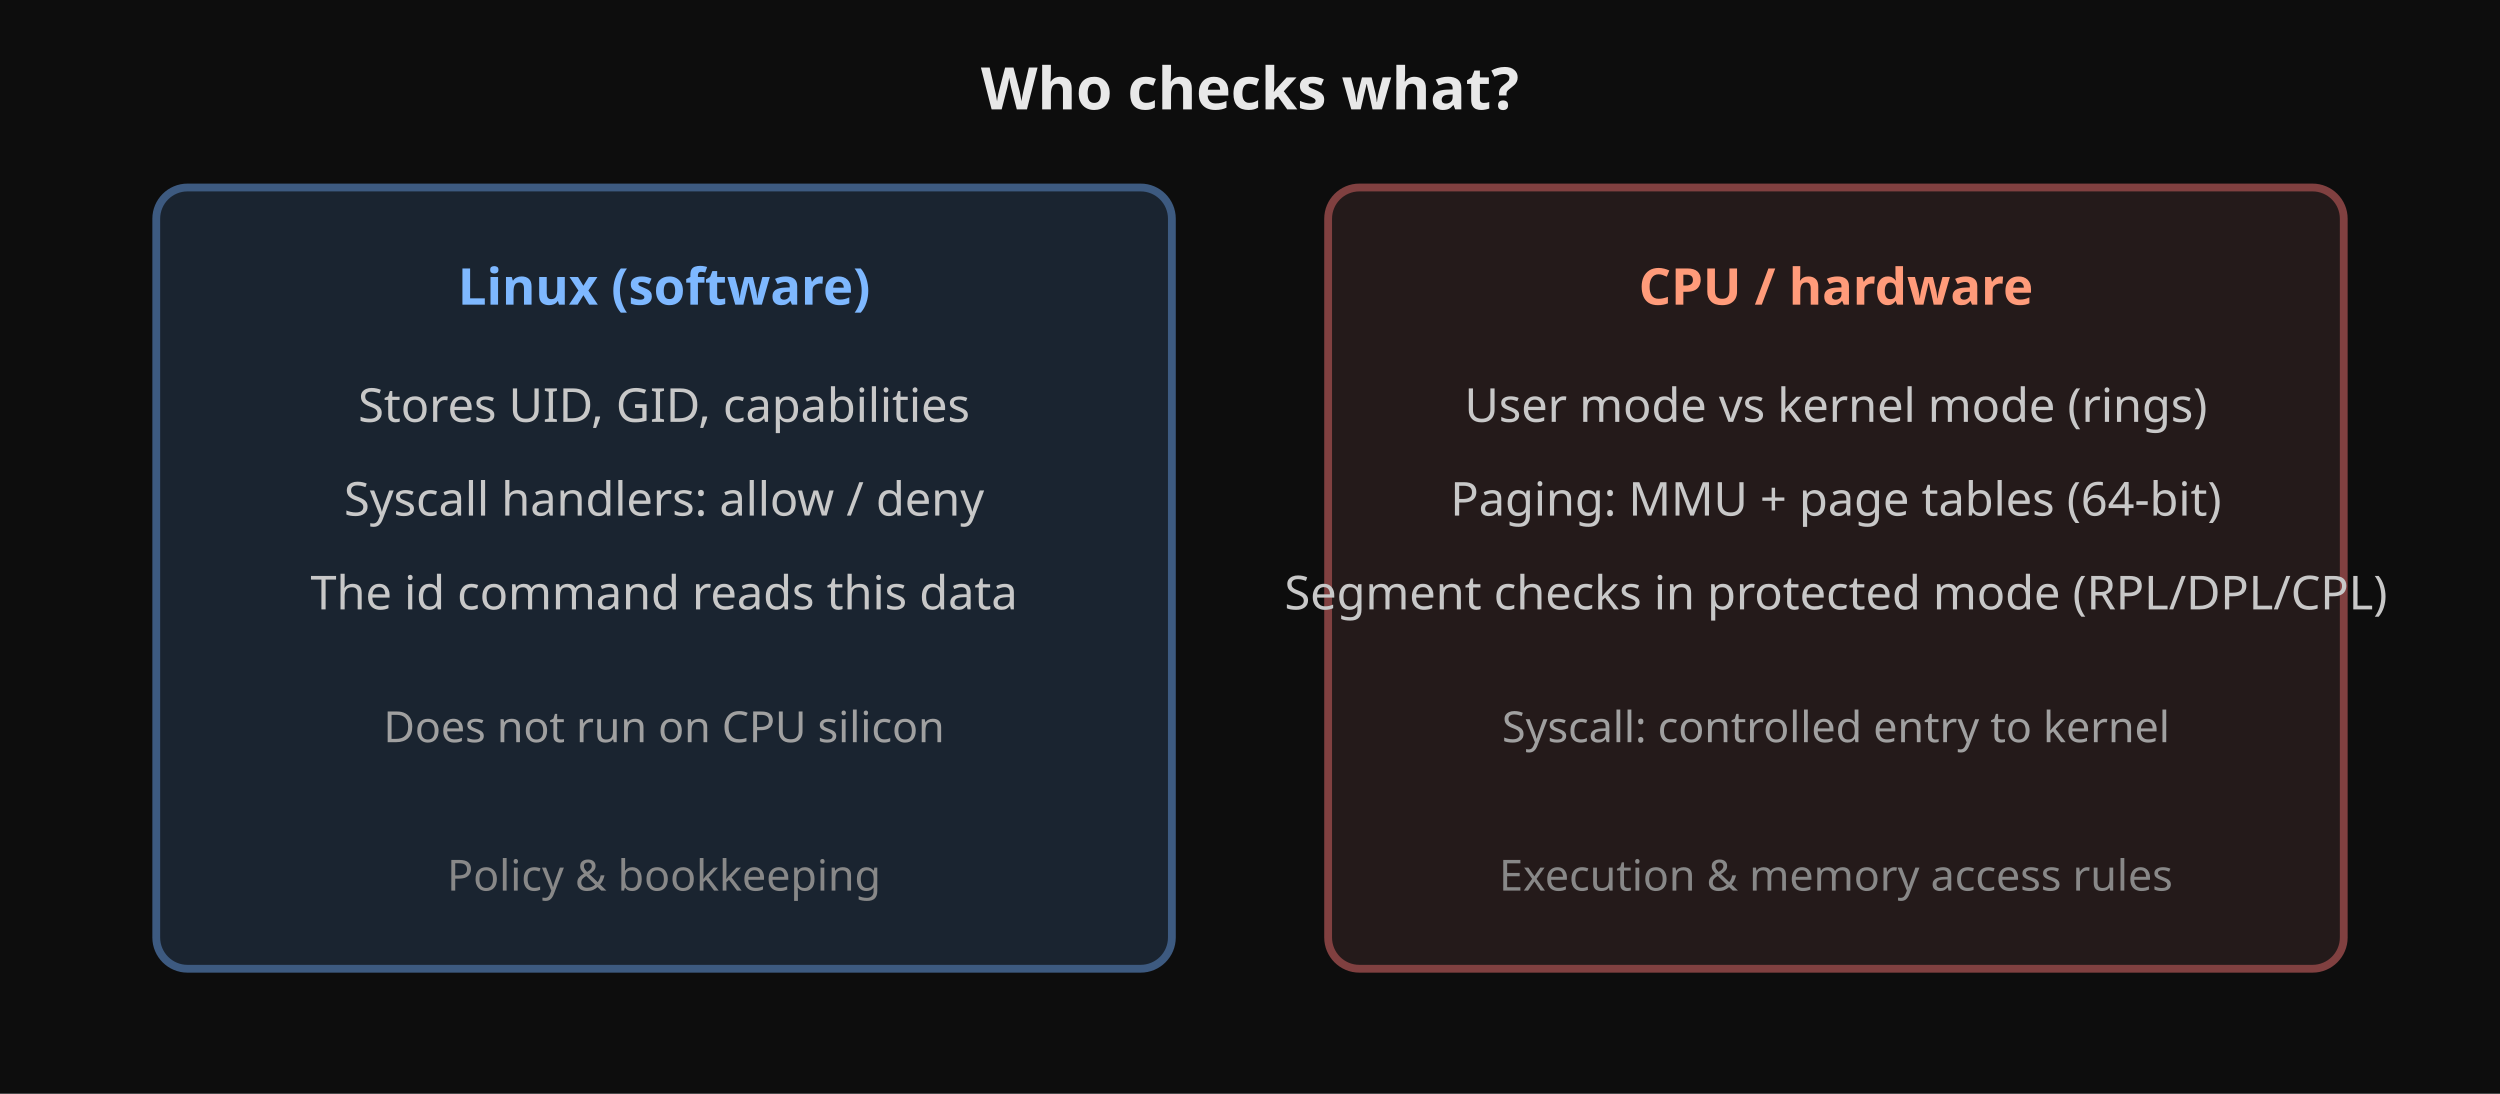
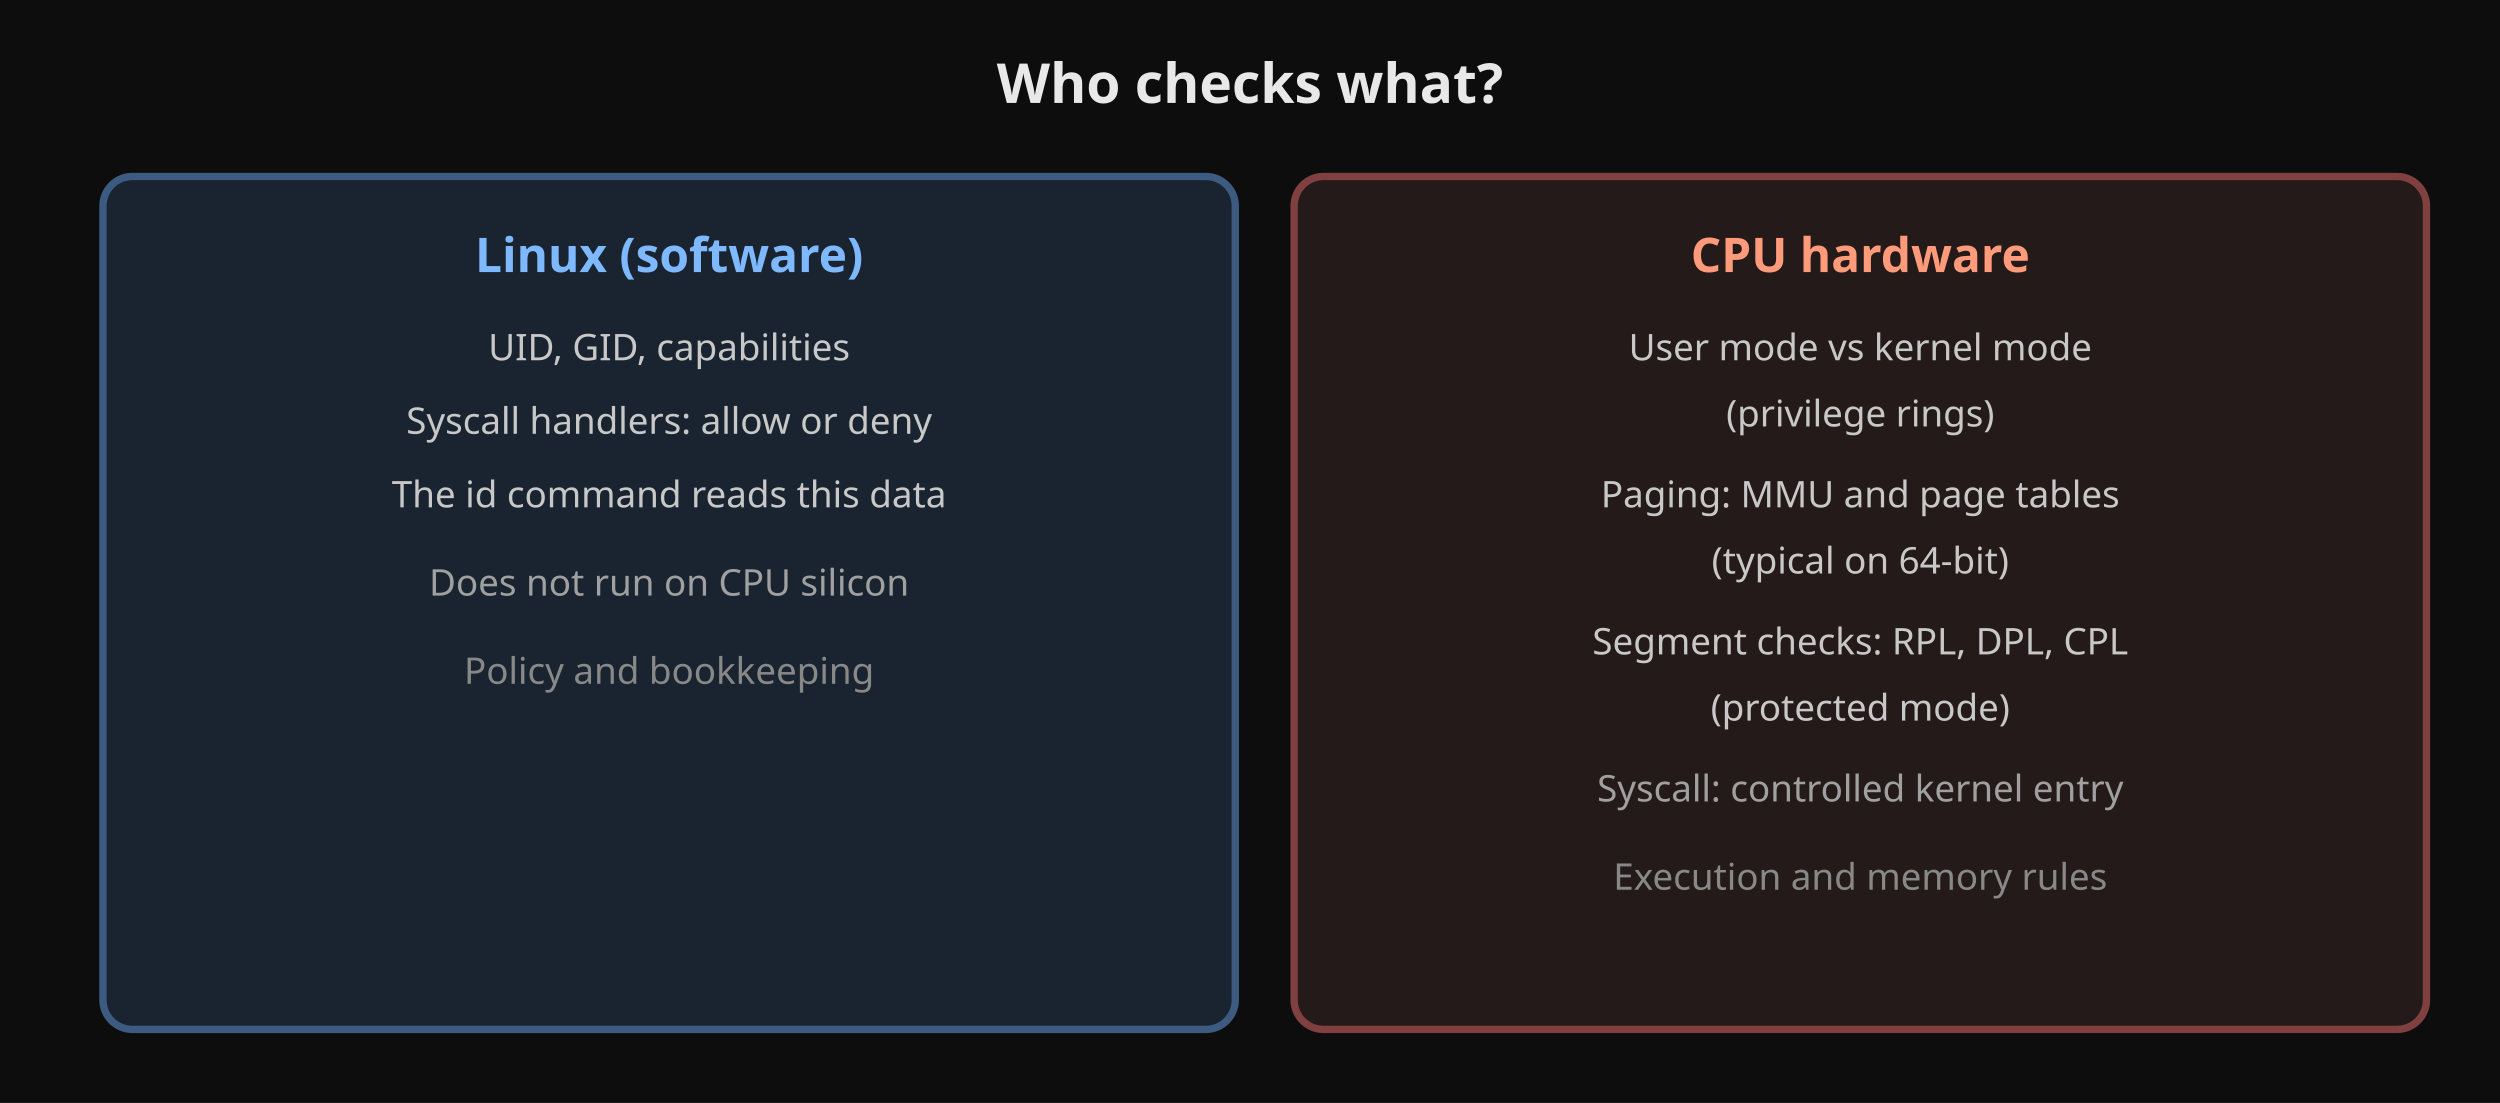
- <svg xmlns="http://www.w3.org/2000/svg" viewBox="0 0 640 280" role="img" aria-labelledby="t1 d1">
-   <rect width="640" height="280" fill="#0d0d0d" />
-   <text x="320" y="28" text-anchor="middle" fill="#e8e8e8" font-size="15" font-family="system-ui,sans-serif" font-weight="600">Who checks what?</text>
-   <rect x="40" y="48" width="260" height="200" rx="8" fill="#1a2430" stroke="#3d5a80" stroke-width="2" />
-   <text x="170" y="78" text-anchor="middle" fill="#7eb8ff" font-size="13" font-family="system-ui,sans-serif" font-weight="600">Linux (software)</text>
-   <text x="170" y="108" text-anchor="middle" fill="#c8c8c8" font-size="12" font-family="system-ui,sans-serif">Stores UID, GID, capabilities</text>
-   <text x="170" y="132" text-anchor="middle" fill="#c8c8c8" font-size="12" font-family="system-ui,sans-serif">Syscall handlers: allow / deny</text>
-   <text x="170" y="156" text-anchor="middle" fill="#c8c8c8" font-size="12" font-family="system-ui,sans-serif">The id command reads this data</text>
-   <text x="170" y="190" text-anchor="middle" fill="#a0a0a0" font-size="11" font-family="system-ui,sans-serif">Does not run on CPU silicon</text>
-   <text x="170" y="228" text-anchor="middle" fill="#888" font-size="11" font-family="system-ui,sans-serif">Policy &amp; bookkeeping</text>
-   <rect x="340" y="48" width="260" height="200" rx="8" fill="#241a1a" stroke="#804040" stroke-width="2" />
-   <text x="470" y="78" text-anchor="middle" fill="#ff9b7a" font-size="13" font-family="system-ui,sans-serif" font-weight="600">CPU / hardware</text>
-   <text x="470" y="108" text-anchor="middle" fill="#c8c8c8" font-size="12" font-family="system-ui,sans-serif">User mode vs kernel mode (rings)</text>
-   <text x="470" y="132" text-anchor="middle" fill="#c8c8c8" font-size="12" font-family="system-ui,sans-serif">Paging: MMU + page tables (64-bit)</text>
-   <text x="470" y="156" text-anchor="middle" fill="#c8c8c8" font-size="12" font-family="system-ui,sans-serif">Segment checks in protected mode (RPL/DPL/CPL)</text>
-   <text x="470" y="190" text-anchor="middle" fill="#a0a0a0" font-size="11" font-family="system-ui,sans-serif">Syscall: controlled entry to kernel</text>
-   <text x="470" y="228" text-anchor="middle" fill="#888" font-size="11" font-family="system-ui,sans-serif">Execution &amp; memory access rules</text>
+ <svg xmlns="http://www.w3.org/2000/svg" viewBox="0 0 680 300" role="img" aria-labelledby="t1 d1">
+   <rect width="680" height="300" fill="#0d0d0d" />
+   <text x="340" y="28" text-anchor="middle" fill="#e8e8e8" font-size="15" font-family="system-ui,sans-serif" font-weight="600">Who checks what?</text>
+   <rect x="28" y="48" width="308" height="232" rx="8" fill="#1a2430" stroke="#3d5a80" stroke-width="2" />
+   <text x="182" y="74" text-anchor="middle" fill="#7eb8ff" font-size="13" font-family="system-ui,sans-serif" font-weight="600">Linux (software)</text>
+   <text x="182" y="98" text-anchor="middle" fill="#c8c8c8" font-size="10" font-family="system-ui,sans-serif">UID, GID, capabilities</text>
+   <text x="182" y="118" text-anchor="middle" fill="#c8c8c8" font-size="10" font-family="system-ui,sans-serif">Syscall handlers: allow or deny</text>
+   <text x="182" y="138" text-anchor="middle" fill="#c8c8c8" font-size="10" font-family="system-ui,sans-serif">The id command reads this data</text>
+   <text x="182" y="162" text-anchor="middle" fill="#a0a0a0" font-size="10" font-family="system-ui,sans-serif">Does not run on CPU silicon</text>
+   <text x="182" y="186" text-anchor="middle" fill="#888" font-size="10" font-family="system-ui,sans-serif">Policy and bookkeeping</text>
+   <rect x="352" y="48" width="308" height="232" rx="8" fill="#241a1a" stroke="#804040" stroke-width="2" />
+   <text x="506" y="74" text-anchor="middle" fill="#ff9b7a" font-size="13" font-family="system-ui,sans-serif" font-weight="600">CPU hardware</text>
+   <text x="506" y="98" text-anchor="middle" fill="#c8c8c8" font-size="10" font-family="system-ui,sans-serif">User mode vs kernel mode</text>
+   <text x="506" y="116" text-anchor="middle" fill="#c8c8c8" font-size="10" font-family="system-ui,sans-serif">(privilege rings)</text>
+   <text x="506" y="138" text-anchor="middle" fill="#c8c8c8" font-size="10" font-family="system-ui,sans-serif">Paging: MMU and page tables</text>
+   <text x="506" y="156" text-anchor="middle" fill="#c8c8c8" font-size="10" font-family="system-ui,sans-serif">(typical on 64-bit)</text>
+   <text x="506" y="178" text-anchor="middle" fill="#c8c8c8" font-size="10" font-family="system-ui,sans-serif">Segment checks: RPL, DPL, CPL</text>
+   <text x="506" y="196" text-anchor="middle" fill="#c8c8c8" font-size="10" font-family="system-ui,sans-serif">(protected mode)</text>
+   <text x="506" y="218" text-anchor="middle" fill="#a0a0a0" font-size="10" font-family="system-ui,sans-serif">Syscall: controlled kernel entry</text>
+   <text x="506" y="242" text-anchor="middle" fill="#888" font-size="10" font-family="system-ui,sans-serif">Execution and memory rules</text>
</svg>
